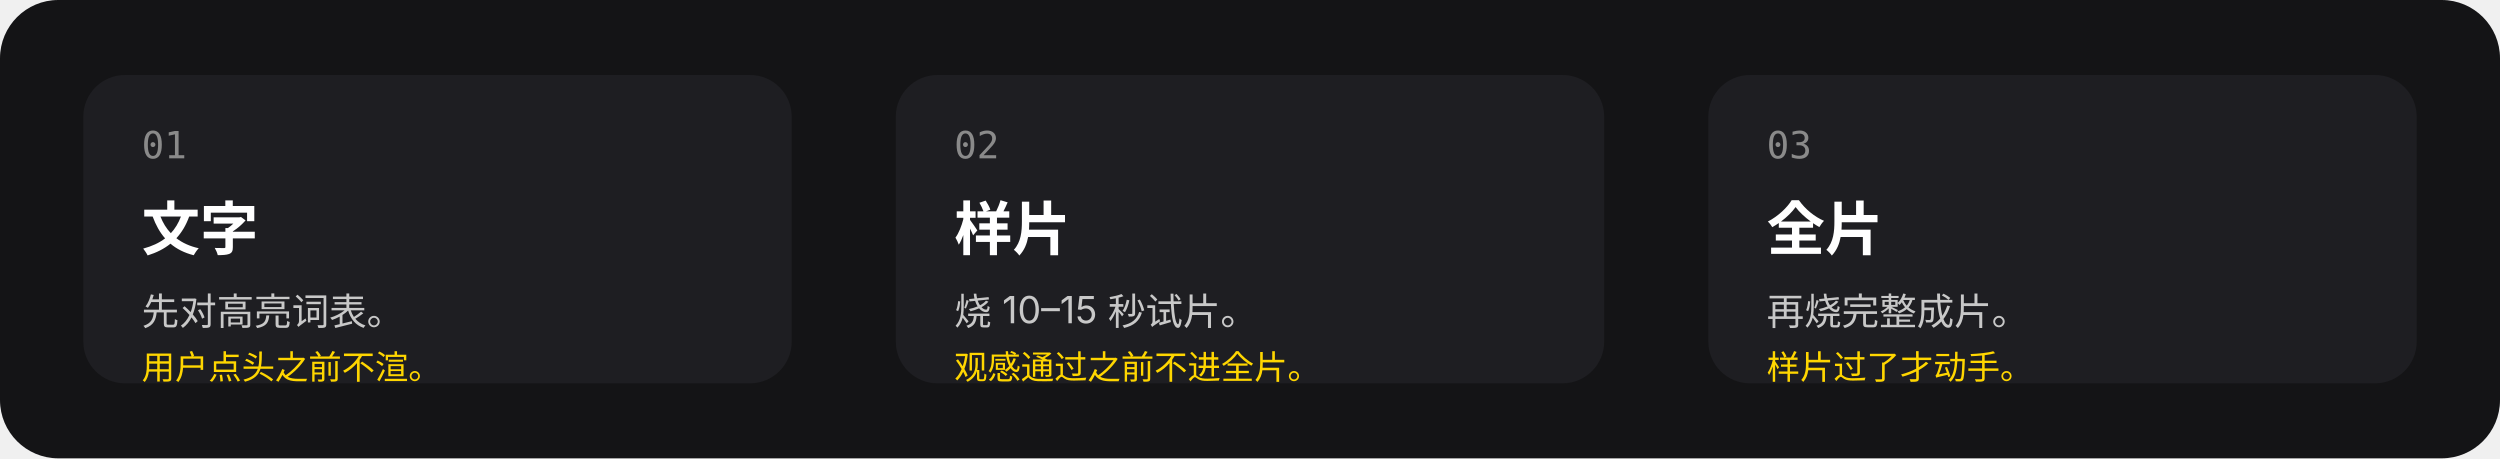
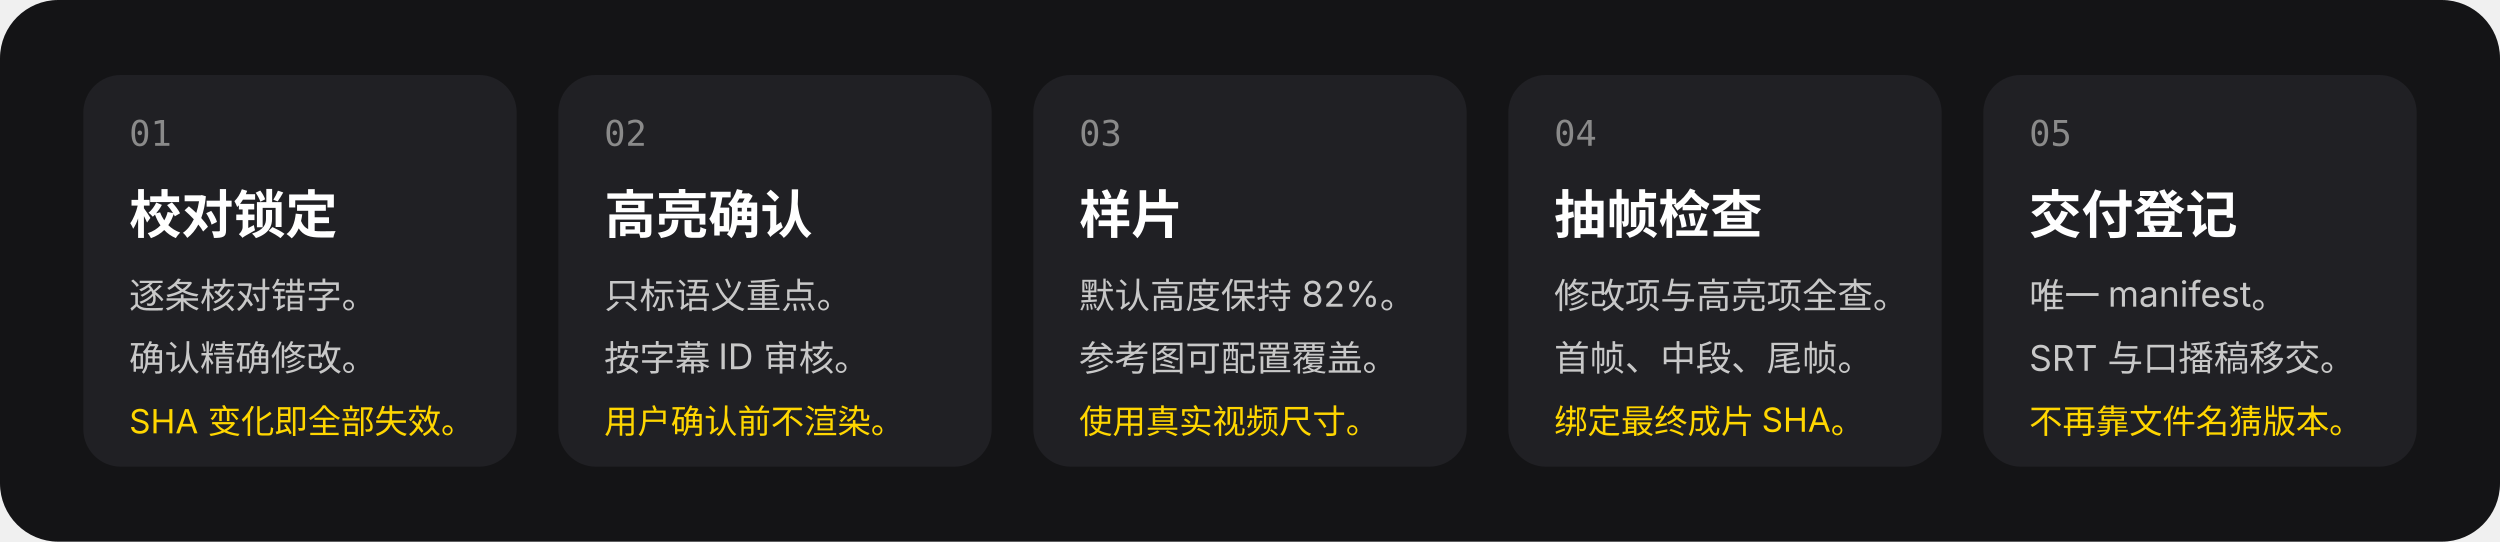
- <svg xmlns="http://www.w3.org/2000/svg" width="1200" height="220" viewBox="0 0 1200 220" role="img" aria-labelledby="title desc">
-   <rect width="1200" height="220" rx="28" fill="#141416" />
-   <g transform="translate(40 36)">
-     <rect width="340" height="148" rx="20" fill="#1E1E22" />
-     <text x="28" y="40" fill="#8A8A8A" font-family="ui-monospace, SFMono-Regular, Menlo, monospace" font-size="18">01</text>
-     <text x="28" y="84" fill="#FFFFFF" font-family="-apple-system, BlinkMacSystemFont, Segoe UI, PingFang SC, sans-serif" font-size="28" font-weight="700">文字</text>
-     <text x="28" y="120" fill="#C8C8C8" font-family="-apple-system, BlinkMacSystemFont, Segoe UI, PingFang SC, sans-serif" font-size="18">先对高亮词表。</text>
-     <text x="28" y="146" fill="#FFD600" font-family="-apple-system, BlinkMacSystemFont, Segoe UI, PingFang SC, sans-serif" font-size="16">用户点头之前不渲。</text>
-   </g>
-   <g transform="translate(430 36)">
-     <rect width="340" height="148" rx="20" fill="#1E1E22" />
-     <text x="28" y="40" fill="#8A8A8A" font-family="ui-monospace, SFMono-Regular, Menlo, monospace" font-size="18">02</text>
-     <text x="28" y="84" fill="#FFFFFF" font-family="-apple-system, BlinkMacSystemFont, Segoe UI, PingFang SC, sans-serif" font-size="28" font-weight="700">样片</text>
-     <text x="28" y="120" fill="#C8C8C8" font-family="-apple-system, BlinkMacSystemFont, Segoe UI, PingFang SC, sans-serif" font-size="18">烧 10–15 秒试片。</text>
-     <text x="28" y="146" fill="#FFD600" font-family="-apple-system, BlinkMacSystemFont, Segoe UI, PingFang SC, sans-serif" font-size="16">观感通过之前不进全片。</text>
-   </g>
-   <g transform="translate(820 36)">
-     <rect width="340" height="148" rx="20" fill="#1E1E22" />
-     <text x="28" y="40" fill="#8A8A8A" font-family="ui-monospace, SFMono-Regular, Menlo, monospace" font-size="18">03</text>
-     <text x="28" y="84" fill="#FFFFFF" font-family="-apple-system, BlinkMacSystemFont, Segoe UI, PingFang SC, sans-serif" font-size="28" font-weight="700">全片</text>
-     <text x="28" y="120" fill="#C8C8C8" font-family="-apple-system, BlinkMacSystemFont, Segoe UI, PingFang SC, sans-serif" font-size="18">再烧完整成片。</text>
-     <text x="28" y="146" fill="#FFD600" font-family="-apple-system, BlinkMacSystemFont, Segoe UI, PingFang SC, sans-serif" font-size="16">样片过了才动手。</text>
+ <svg xmlns="http://www.w3.org/2000/svg" width="1200" height="260" viewBox="0 0 1200 260" role="img" aria-labelledby="title desc">
+   <rect width="1200" height="260" rx="28" fill="#141416" />
+   <g font-family="-apple-system, BlinkMacSystemFont, Segoe UI, PingFang SC, sans-serif">
+     <g transform="translate(40 36)">
+       <rect width="208" height="188" rx="18" fill="#202024" />
+       <text x="22" y="34" fill="#8A8A8A" font-family="ui-monospace, monospace" font-size="17">01</text>
+       <text x="22" y="76" fill="#FFFFFF" font-size="25" font-weight="700">校对锁定</text>
+       <text x="22" y="112" fill="#C8C8C8" font-size="17">逐条核对错字。</text>
+       <text x="22" y="142" fill="#C8C8C8" font-size="17">确认精确修改。</text>
+       <text x="22" y="172" fill="#FFD600" font-size="16">SHA 变化即全部失效。</text>
+     </g>
+     <g transform="translate(268 36)">
+       <rect width="208" height="188" rx="18" fill="#202024" />
+       <text x="22" y="34" fill="#8A8A8A" font-family="ui-monospace, monospace" font-size="17">02</text>
+       <text x="22" y="76" fill="#FFFFFF" font-size="25" font-weight="700">高亮确认</text>
+       <text x="22" y="112" fill="#C8C8C8" font-size="17">只标语义重点。</text>
+       <text x="22" y="142" fill="#C8C8C8" font-size="17">按字幕 ID 审核。</text>
+       <text x="22" y="172" fill="#FFD600" font-size="16">用户确认前不渲染。</text>
+     </g>
+     <g transform="translate(496 36)">
+       <rect width="208" height="188" rx="18" fill="#202024" />
+       <text x="22" y="34" fill="#8A8A8A" font-family="ui-monospace, monospace" font-size="17">03</text>
+       <text x="22" y="76" fill="#FFFFFF" font-size="25" font-weight="700">样片</text>
+       <text x="22" y="112" fill="#C8C8C8" font-size="17">默认高度保持 82%。</text>
+       <text x="22" y="142" fill="#C8C8C8" font-size="17">参考图可配置覆盖。</text>
+       <text x="22" y="172" fill="#FFD600" font-size="16">使用真实视频尺寸。</text>
+     </g>
+     <g transform="translate(724 36)">
+       <rect width="208" height="188" rx="18" fill="#202024" />
+       <text x="22" y="34" fill="#8A8A8A" font-family="ui-monospace, monospace" font-size="17">04</text>
+       <text x="22" y="76" fill="#FFFFFF" font-size="25" font-weight="700">抽帧检查</text>
+       <text x="22" y="112" fill="#C8C8C8" font-size="17">修改项与高亮项全查。</text>
+       <text x="22" y="142" fill="#C8C8C8" font-size="17">首帧、中段、尾帧。</text>
+       <text x="22" y="172" fill="#FFD600" font-size="16">绑定最终成片 SHA。</text>
+     </g>
+     <g transform="translate(952 36)">
+       <rect width="208" height="188" rx="18" fill="#202024" />
+       <text x="22" y="34" fill="#8A8A8A" font-family="ui-monospace, monospace" font-size="17">05</text>
+       <text x="22" y="76" fill="#FFFFFF" font-size="25" font-weight="700">交付登记</text>
+       <text x="22" y="112" fill="#C8C8C8" font-size="17">唯一 manifest。</text>
+       <text x="22" y="142" fill="#C8C8C8" font-size="17">SRT 与口播稿移交。</text>
+       <text x="22" y="172" fill="#FFD600" font-size="16">不再靠文件名猜版本。</text>
+     </g>
  </g>
</svg>
